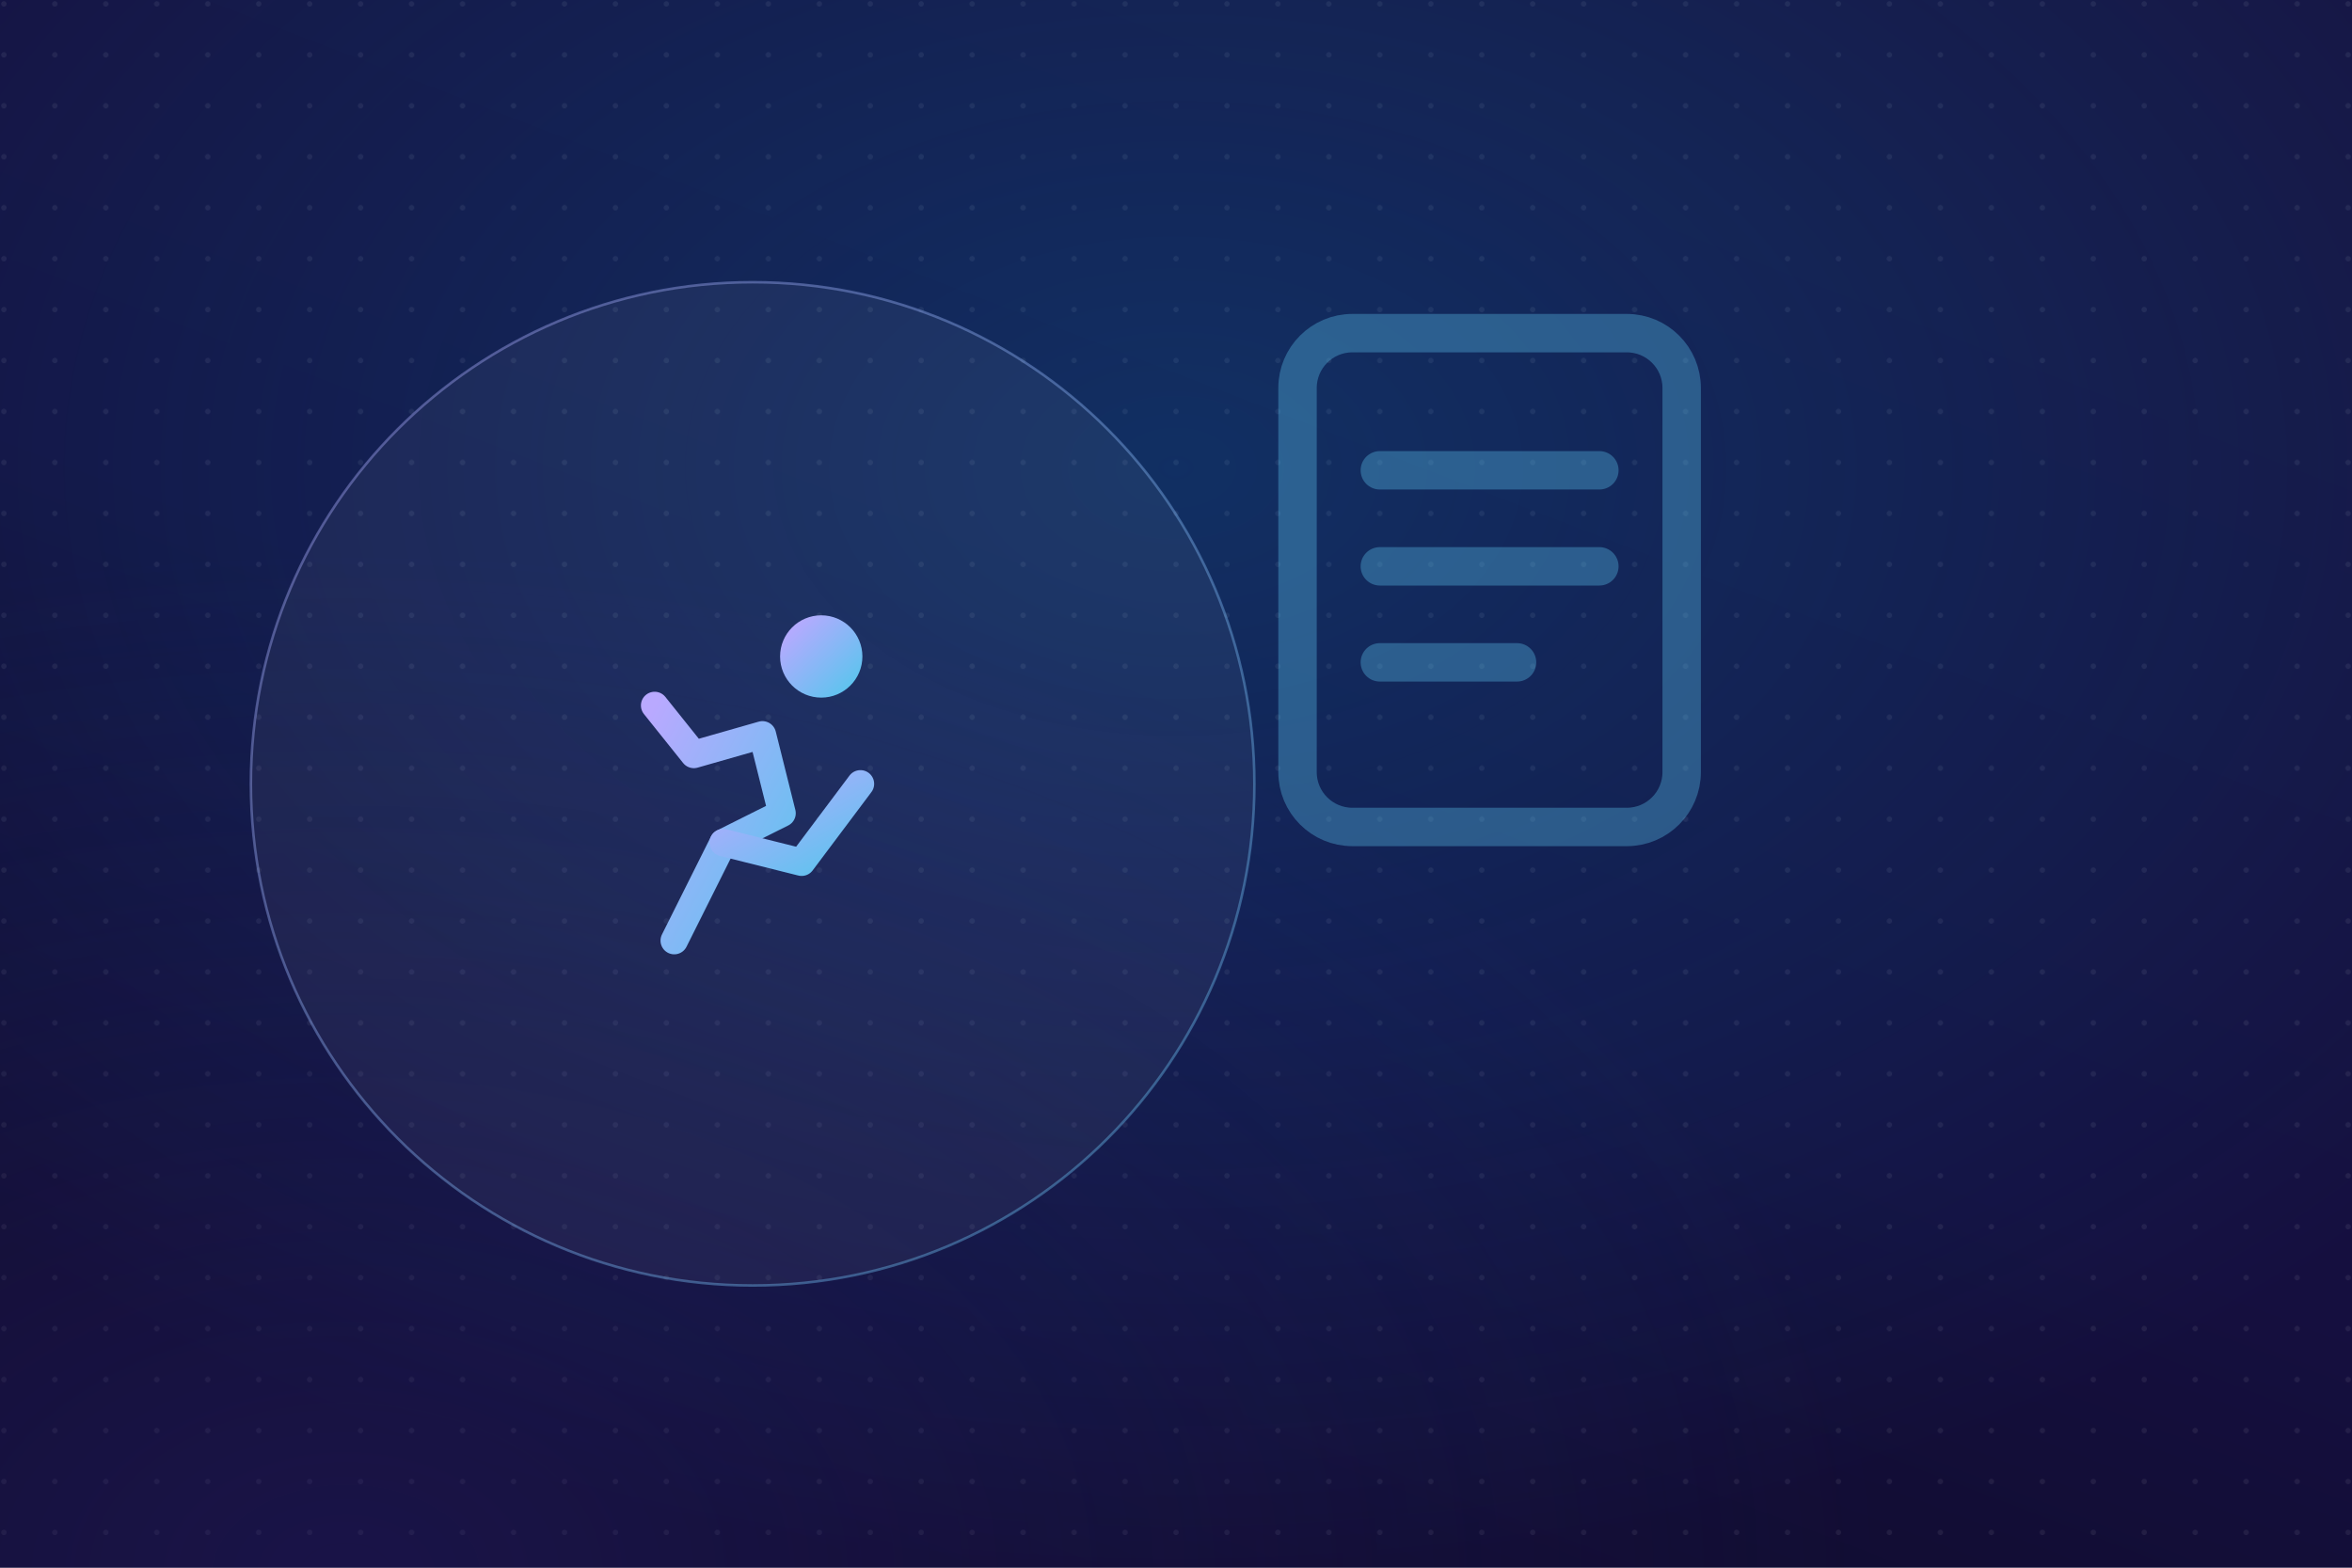
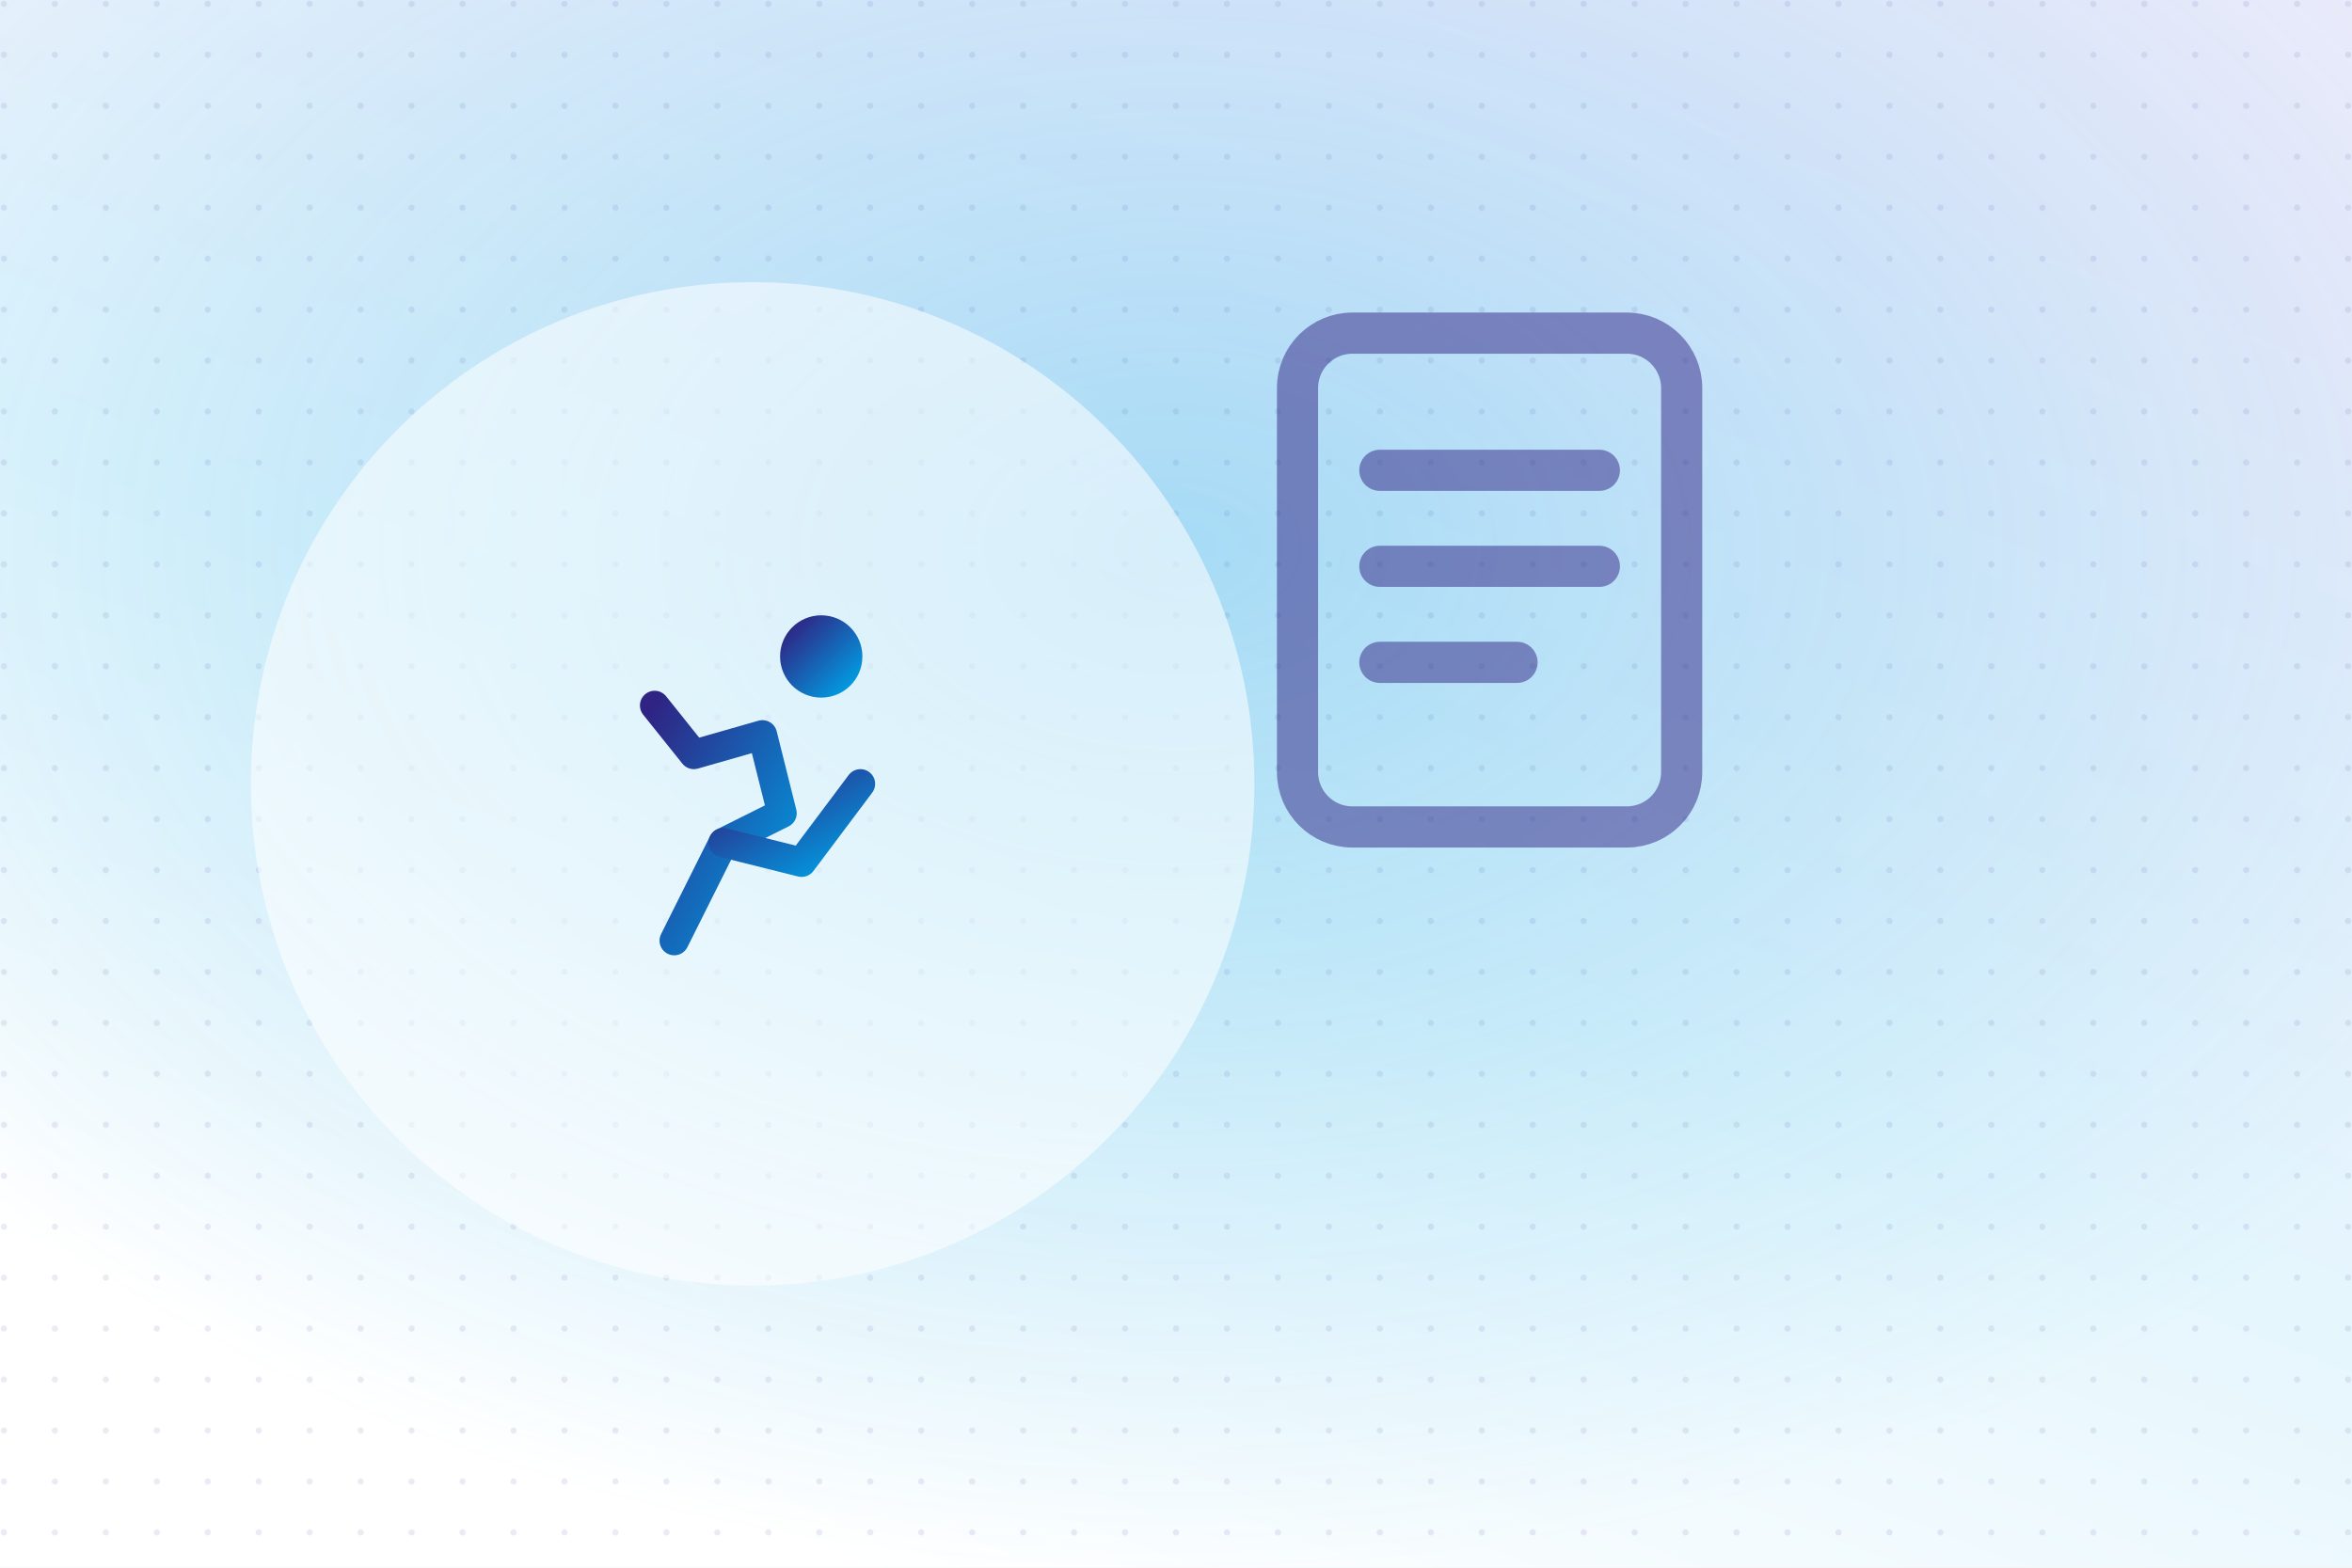
<svg xmlns="http://www.w3.org/2000/svg" width="1200" height="800" viewBox="0 0 1200 800" role="img" aria-hidden="true">
  <defs>
-     <linearGradient id="article-placeholder-03-bg" x1="75%" y1="6.699%" x2="25%" y2="93.301%">
-       <stop offset="0" stop-color="#171240" />
-       <stop offset="0.55" stop-color="#150f3f" />
-       <stop offset="1" stop-color="#0e0b28" />
+     <linearGradient id="article-placeholder-03-l-bg" x1="75%" y1="6.699%" x2="25%" y2="93.301%">
+       <stop offset="0" stop-color="#EEECFB" />
+       <stop offset="0.55" stop-color="#E5F6FD" />
+       <stop offset="1" stop-color="#ffffff" />
    </linearGradient>
-     <linearGradient id="article-placeholder-03-brand" x1="0%" y1="0%" x2="100%" y2="100%">
-       <stop offset="0" stop-color="#b9a9ff" />
-       <stop offset="1" stop-color="#5cc4ee" />
+     <linearGradient id="article-placeholder-03-l-brand" x1="0%" y1="0%" x2="100%" y2="100%">
+       <stop offset="0" stop-color="#2F2483" />
+       <stop offset="1" stop-color="#009EE3" />
    </linearGradient>
-     <radialGradient id="article-placeholder-03-glow" cx="50%" cy="30%" r="70%">
-       <stop offset="0" stop-color="#009EE3" stop-opacity="0.22" />
+     <radialGradient id="article-placeholder-03-l-glow" cx="50%" cy="35%" r="65%">
+       <stop offset="0" stop-color="#009EE3" stop-opacity="0.28" />
      <stop offset="1" stop-color="#009EE3" stop-opacity="0" />
    </radialGradient>
-     <radialGradient id="article-placeholder-03-glow2" cx="15%" cy="100%" r="65%">
-       <stop offset="0" stop-color="#2F2483" stop-opacity="0.35" />
-       <stop offset="1" stop-color="#2F2483" stop-opacity="0" />
-     </radialGradient>
  </defs>
-   <rect width="1200" height="800" fill="url(#article-placeholder-03-bg)" />
-   <pattern id="article-placeholder-03-dots" width="26" height="26" patternUnits="userSpaceOnUse">
-     <circle cx="2" cy="2" r="1.4" fill="#ffffff" opacity="0.07" />
+   <rect width="1200" height="800" fill="url(#article-placeholder-03-l-bg)" />
+   <pattern id="article-placeholder-03-l-dots" width="26" height="26" patternUnits="userSpaceOnUse">
+     <circle cx="2" cy="2" r="1.6" fill="#2F2483" opacity="0.09" />
  </pattern>
-   <rect width="1200" height="800" fill="url(#article-placeholder-03-dots)" />
-   <rect width="1200" height="800" fill="url(#article-placeholder-03-glow)" />
-   <rect width="1200" height="800" fill="url(#article-placeholder-03-glow2)" />
-   <circle cx="384" cy="400" r="256" fill="#ffffff" opacity="0.05" />
-   <circle cx="384" cy="400" r="256" fill="none" stroke="url(#article-placeholder-03-brand)" stroke-width="1.3" opacity="0.4" />
-   <g transform="translate(264 280) scale(10)" fill="url(#article-placeholder-03-brand)" stroke="url(#article-placeholder-03-brand)" stroke-linecap="round" stroke-linejoin="round" opacity="1">
+   <rect width="1200" height="800" fill="url(#article-placeholder-03-l-dots)" />
+   <rect width="1200" height="800" fill="url(#article-placeholder-03-l-glow)" />
+   <circle cx="384" cy="400" r="256" fill="#ffffff" opacity="0.55" />
+   <g transform="translate(264 280) scale(10)" fill="url(#article-placeholder-03-l-brand)" stroke="url(#article-placeholder-03-l-brand)" stroke-linecap="round" stroke-linejoin="round" opacity="1">
    <circle cx="15.5" cy="5.5" r="1.6" />
-     <path d="M8 20l2.5-5 3-1.5-1-4-3.5 1L7 8" fill="none" stroke-width="1.4" />
-     <path d="M10.5 15l4 1 3-4" fill="none" stroke-width="1.4" />
+     <path d="M8 20l2.5-5 3-1.5-1-4-3.5 1L7 8" fill="none" stroke-width="1.5" />
+     <path d="M10.5 15l4 1 3-4" fill="none" stroke-width="1.5" />
  </g>
-   <g transform="translate(720 256)" opacity="0.35">
-     <g transform="translate(-128 -128) scale(14)" fill="#5cc4ee" stroke="#5cc4ee" stroke-linecap="round" stroke-linejoin="round" opacity="1">
-       <rect x="5" y="3" width="14" height="18" rx="2" fill="none" stroke-width="1.4" />
-       <path d="M8 8h8M8 11.5h8M8 15h5" stroke-width="1.4" />
+   <g transform="translate(720 256)" opacity="0.5">
+     <g transform="translate(-128 -128) scale(14)" fill="#2F2483" stroke="#2F2483" stroke-linecap="round" stroke-linejoin="round" opacity="1">
+       <rect x="5" y="3" width="14" height="18" rx="2" fill="none" stroke-width="1.5" />
+       <path d="M8 8h8M8 11.5h8M8 15h5" stroke-width="1.5" />
    </g>
  </g>
</svg>
